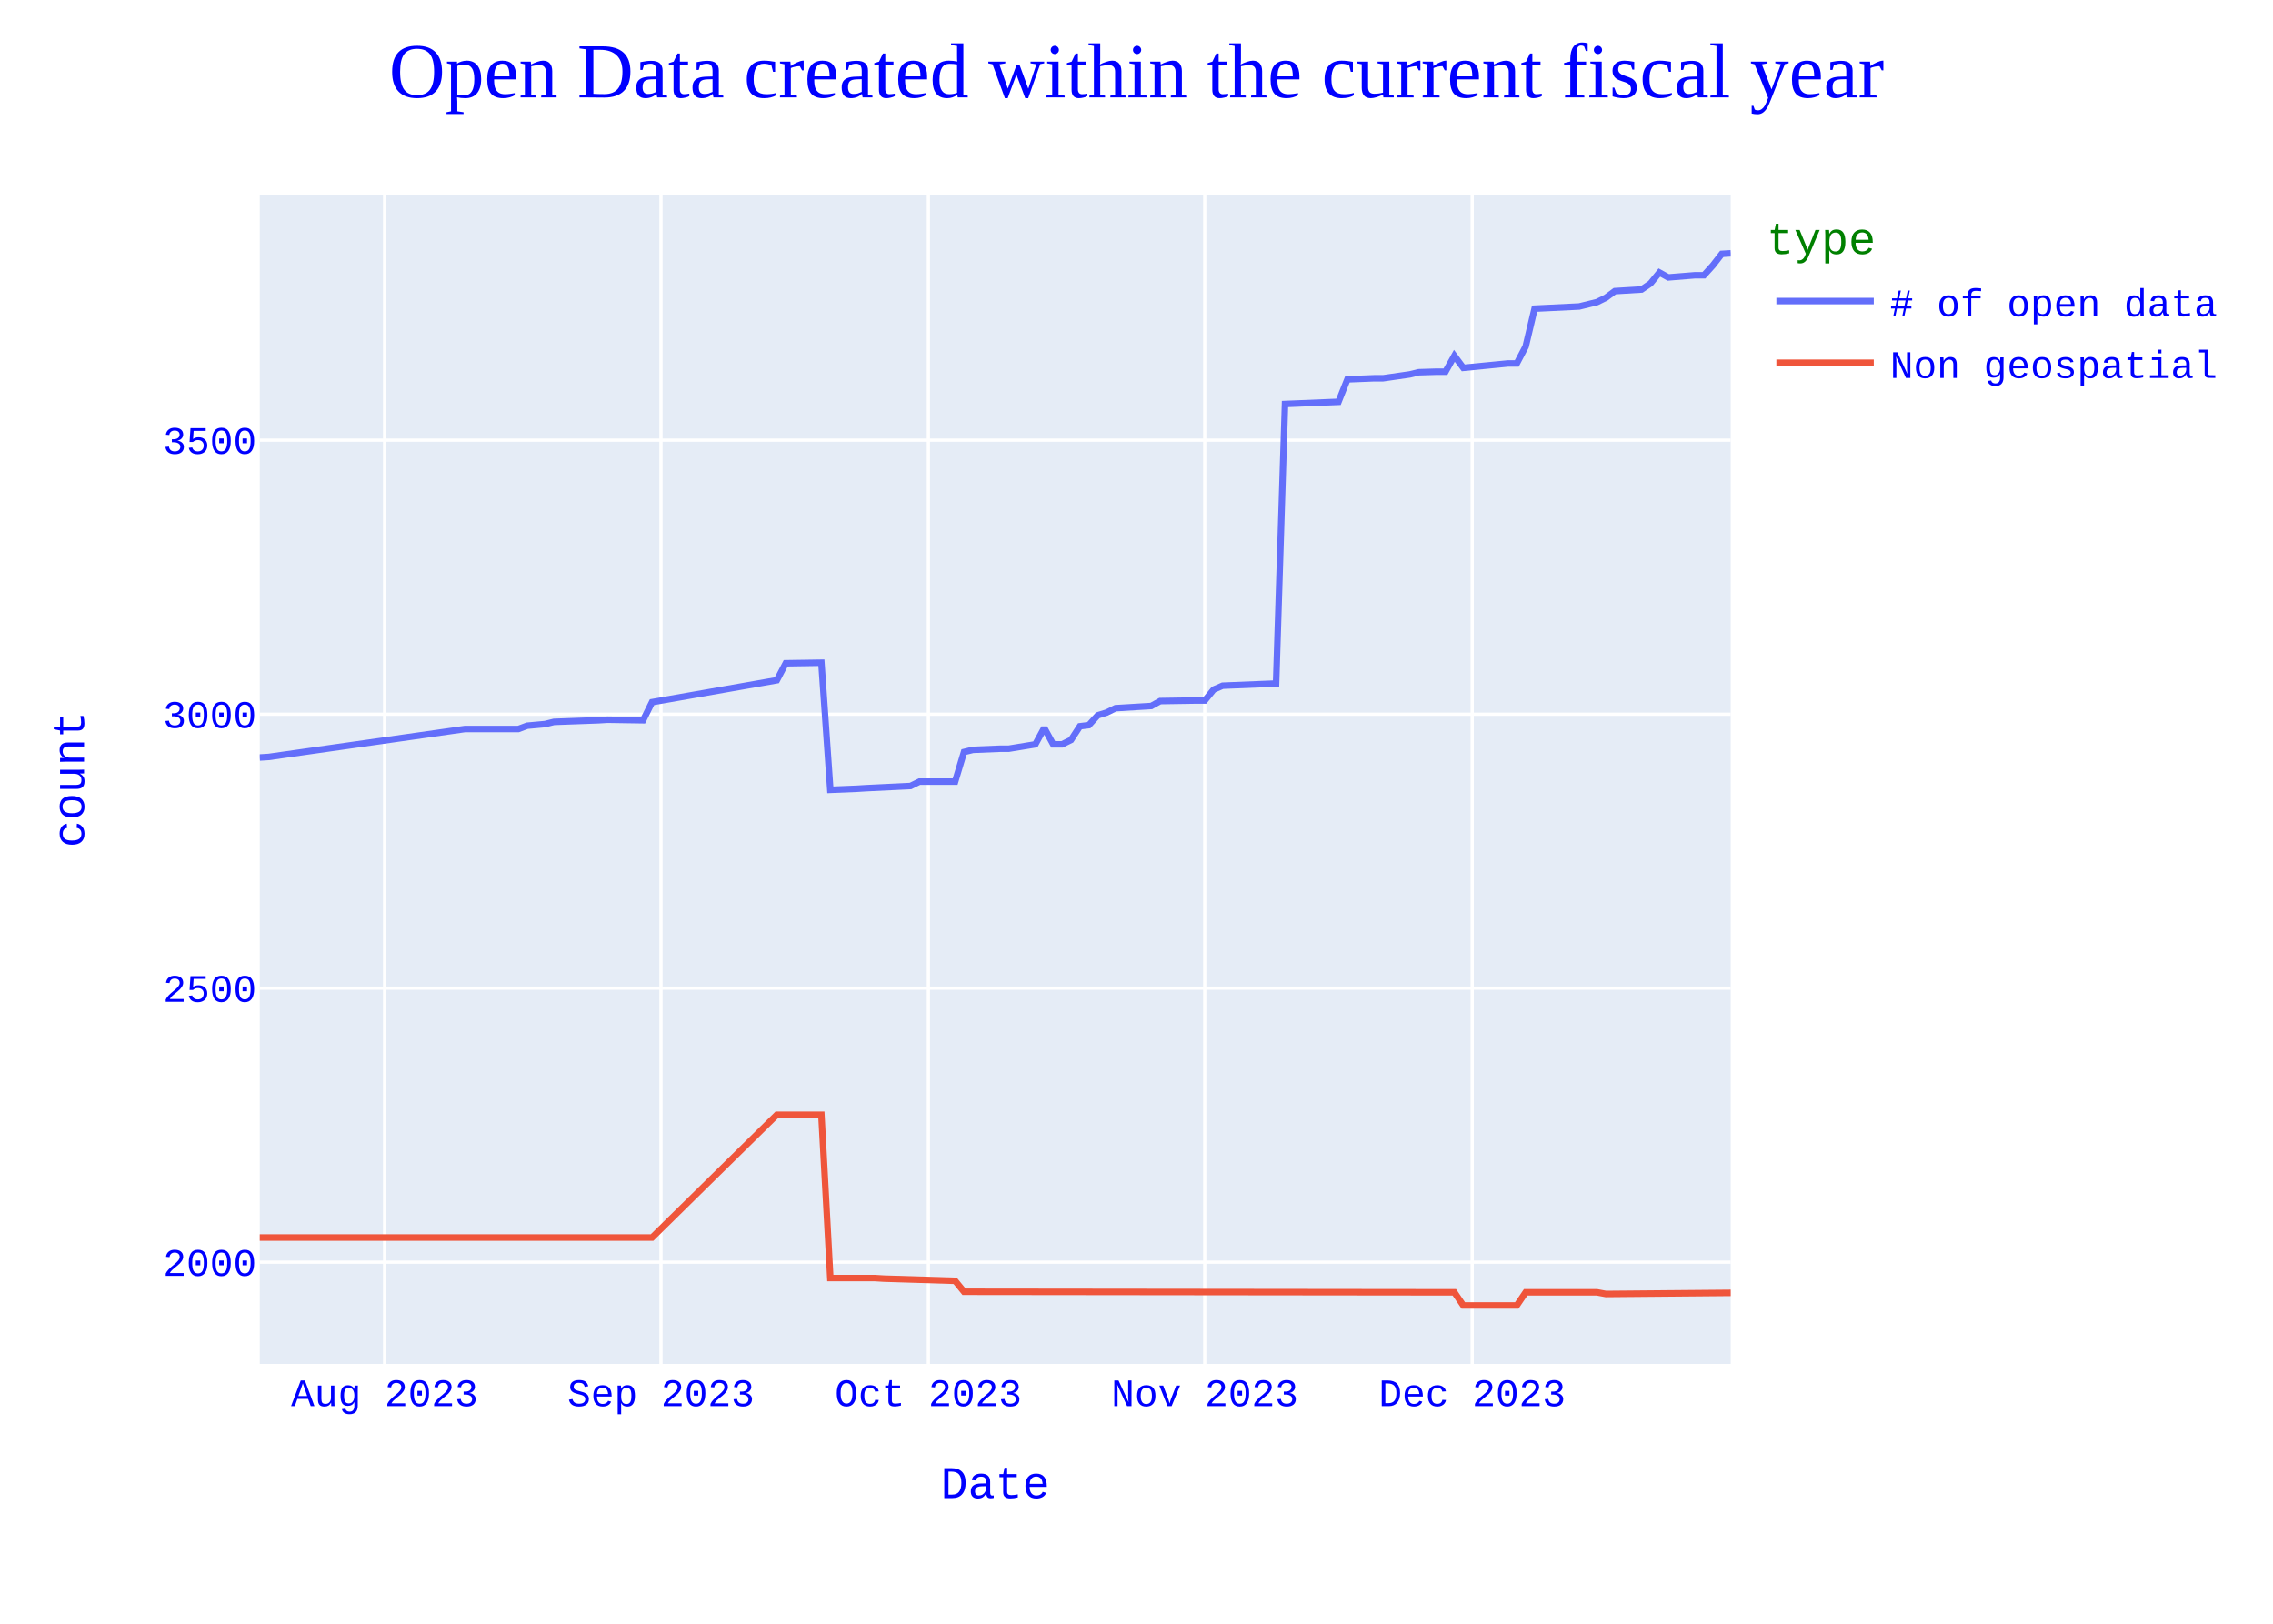
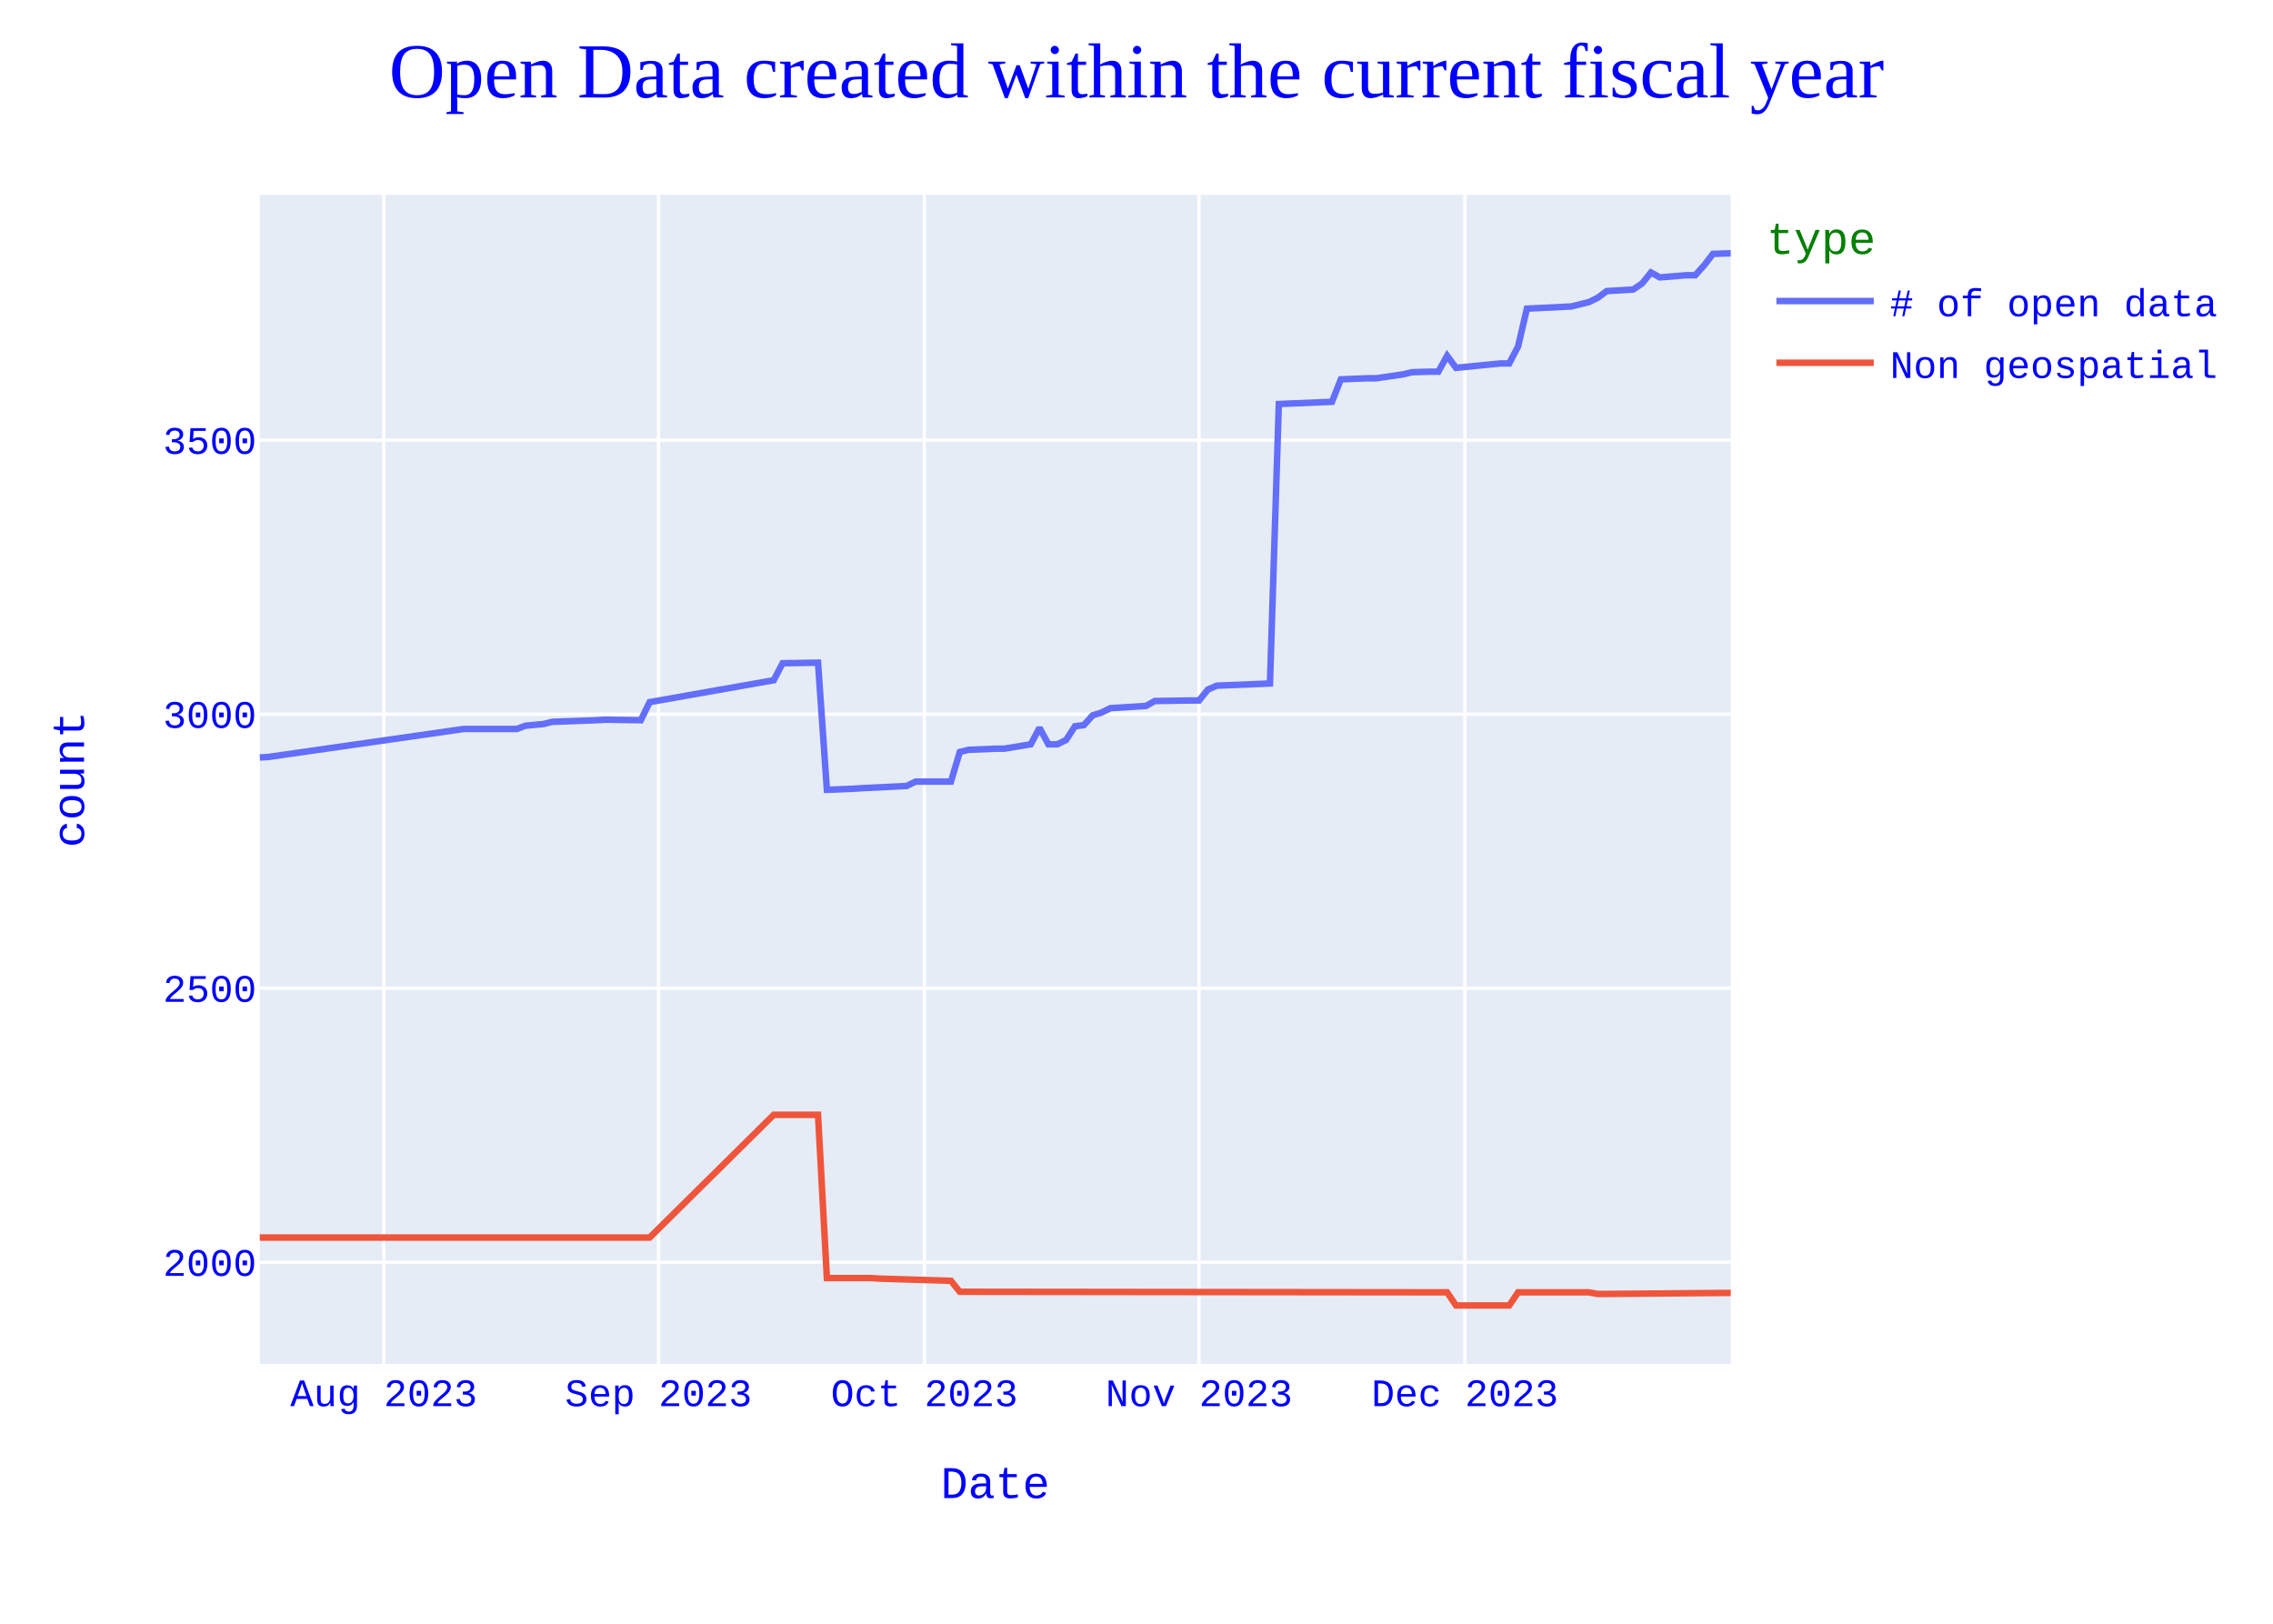
<svg xmlns="http://www.w3.org/2000/svg" class="main-svg" width="700" height="500" style="" viewBox="0 0 700 500">
  <rect x="0" y="0" width="700" height="500" style="fill: rgb(255, 255, 255); fill-opacity: 1;" />
-   <defs id="defs-eeb2be">
+   <defs id="defs-815ed4">
    <g class="clips">
-       <clipPath id="clipeeb2bexyplot" class="plotclip">
+       <clipPath id="clip815ed4xyplot" class="plotclip">
        <rect width="453" height="360" />
      </clipPath>
-       <clipPath class="axesclip" id="clipeeb2bex">
+       <clipPath class="axesclip" id="clip815ed4x">
        <rect x="80" y="0" width="453" height="500" />
      </clipPath>
-       <clipPath class="axesclip" id="clipeeb2bey">
+       <clipPath class="axesclip" id="clip815ed4y">
        <rect x="0" y="60" width="700" height="360" />
      </clipPath>
-       <clipPath class="axesclip" id="clipeeb2bexy">
+       <clipPath class="axesclip" id="clip815ed4xy">
        <rect x="80" y="60" width="453" height="360" />
      </clipPath>
    </g>
    <g class="gradients" />
    <g class="patterns" />
  </defs>
  <g class="bglayer">
    <rect class="bg" x="80" y="60" width="453" height="360" style="fill: rgb(229, 236, 246); fill-opacity: 1; stroke-width: 0;" />
  </g>
  <g class="layer-below">
    <g class="imagelayer" />
    <g class="shapelayer" />
  </g>
  <g class="cartesianlayer">
    <g class="subplot xy">
      <g class="layer-subplot">
        <g class="shapelayer" />
        <g class="imagelayer" />
      </g>
      <g class="minor-gridlayer">
        <g class="x" />
        <g class="y" />
      </g>
      <g class="gridlayer">
        <g class="x">
-           <path class="xgrid crisp" transform="translate(118.44,0)" d="M0,60v360" style="stroke: rgb(255, 255, 255); stroke-opacity: 1; stroke-width: 1px;" />
-           <path class="xgrid crisp" transform="translate(203.55,0)" d="M0,60v360" style="stroke: rgb(255, 255, 255); stroke-opacity: 1; stroke-width: 1px;" />
-           <path class="xgrid crisp" transform="translate(285.91,0)" d="M0,60v360" style="stroke: rgb(255, 255, 255); stroke-opacity: 1; stroke-width: 1px;" />
-           <path class="xgrid crisp" transform="translate(371.02,0)" d="M0,60v360" style="stroke: rgb(255, 255, 255); stroke-opacity: 1; stroke-width: 1px;" />
-           <path class="xgrid crisp" transform="translate(453.38,0)" d="M0,60v360" style="stroke: rgb(255, 255, 255); stroke-opacity: 1; stroke-width: 1px;" />
+           <path class="xgrid crisp" transform="translate(118.2,0)" d="M0,60v360" style="stroke: rgb(255, 255, 255); stroke-opacity: 1; stroke-width: 1px;" />
+           <path class="xgrid crisp" transform="translate(202.8,0)" d="M0,60v360" style="stroke: rgb(255, 255, 255); stroke-opacity: 1; stroke-width: 1px;" />
+           <path class="xgrid crisp" transform="translate(284.67,0)" d="M0,60v360" style="stroke: rgb(255, 255, 255); stroke-opacity: 1; stroke-width: 1px;" />
+           <path class="xgrid crisp" transform="translate(369.27,0)" d="M0,60v360" style="stroke: rgb(255, 255, 255); stroke-opacity: 1; stroke-width: 1px;" />
+           <path class="xgrid crisp" transform="translate(451.13,0)" d="M0,60v360" style="stroke: rgb(255, 255, 255); stroke-opacity: 1; stroke-width: 1px;" />
        </g>
        <g class="y">
          <path class="ygrid crisp" transform="translate(0,388.67)" d="M80,0h453" style="stroke: rgb(255, 255, 255); stroke-opacity: 1; stroke-width: 1px;" />
          <path class="ygrid crisp" transform="translate(0,304.29)" d="M80,0h453" style="stroke: rgb(255, 255, 255); stroke-opacity: 1; stroke-width: 1px;" />
          <path class="ygrid crisp" transform="translate(0,219.92)" d="M80,0h453" style="stroke: rgb(255, 255, 255); stroke-opacity: 1; stroke-width: 1px;" />
          <path class="ygrid crisp" transform="translate(0,135.54)" d="M80,0h453" style="stroke: rgb(255, 255, 255); stroke-opacity: 1; stroke-width: 1px;" />
        </g>
      </g>
      <g class="zerolinelayer" />
      <path class="xlines-below" />
      <path class="ylines-below" />
      <g class="overlines-below" />
      <g class="xaxislayer-below" />
      <g class="yaxislayer-below" />
      <g class="overaxes-below" />
-       <g class="plot" transform="translate(80,60)" clip-path="url(#clipeeb2bexyplot)">
+       <g class="plot" transform="translate(80,60)" clip-path="url(#clip815ed4xyplot)">
        <g class="scatterlayer mlayer">
-           <g class="trace scatter trace68eda6" style="stroke-miterlimit: 2; opacity: 1;">
+           <g class="trace scatter trace509a9c" style="stroke-miterlimit: 2; opacity: 1;">
            <g class="fills" />
            <g class="errorbars" />
            <g class="lines">
-               <path class="js-line" d="M453,18L450.25,18.17L447.51,21.71L444.76,24.75L442.02,24.75L433.78,25.42L431.04,23.91L428.29,27.28L425.55,29.14L417.31,29.64L414.56,31.67L411.82,33.02L406.33,34.37L392.6,35.04L389.85,46.69L387.11,51.92L384.36,51.92L370.64,53.27L367.89,49.56L365.15,54.45L362.4,54.45L356.91,54.62L354.16,55.29L345.93,56.48L343.18,56.48L334.95,56.81L332.2,63.73L315.73,64.41L312.98,150.47L296.51,151.14L293.76,152.33L291.02,155.7L288.27,155.7L277.29,155.87L274.55,157.39L263.56,158.06L260.82,159.41L258.07,160.26L255.33,163.29L252.58,163.63L249.84,167.85L247.09,169.2L244.35,169.2L241.6,164.14L238.85,169.2L230.62,170.55L227.87,170.55L219.64,170.89L216.89,171.56L214.15,180.68L211.4,180.68L203.16,180.68L200.42,182.03L186.69,182.7L183.95,182.87L175.71,183.21L172.96,144.06L161.98,144.23L159.24,149.46L120.8,156.21L118.05,161.78L107.07,161.61L104.33,161.78L90.6,162.28L87.85,162.96L82.36,163.46L79.62,164.48L63.15,164.48L2.75,173.08L0,173.25" style="vector-effect: none; fill: none; stroke: rgb(99, 110, 250); stroke-opacity: 1; stroke-width: 2px; opacity: 1;" />
+               <path class="js-line" d="M453,18L447.54,18.17L444.81,21.71L442.08,24.75L439.36,24.75L431.17,25.42L428.44,23.91L425.71,27.28L422.98,29.14L414.8,29.64L412.07,31.67L409.34,33.02L403.88,34.37L390.23,35.04L387.51,46.69L384.78,51.92L382.05,51.92L368.4,53.27L365.67,49.56L362.95,54.45L360.22,54.45L354.76,54.62L352.03,55.29L343.84,56.48L341.11,56.48L332.93,56.81L330.2,63.73L313.83,64.41L311.1,150.47L294.72,151.14L291.99,152.33L289.27,155.7L286.54,155.7L275.62,155.87L272.89,157.39L261.98,158.06L259.25,159.41L256.52,160.26L253.79,163.29L251.06,163.63L248.33,167.85L245.6,169.2L242.87,169.2L240.14,164.14L237.42,169.2L229.23,170.55L226.5,170.55L218.31,170.89L215.58,171.56L212.86,180.68L210.13,180.68L201.94,180.68L199.21,182.03L185.57,182.7L182.84,182.87L174.65,183.21L171.92,144.06L161.01,144.23L158.28,149.46L120.07,156.21L117.34,161.78L106.43,161.61L103.7,161.78L90.05,162.28L87.33,162.96L81.87,163.46L79.14,164.48L62.77,164.48L2.73,173.08L0,173.25" style="vector-effect: none; fill: none; stroke: rgb(99, 110, 250); stroke-opacity: 1; stroke-width: 2px; opacity: 1;" />
            </g>
            <g class="points" />
            <g class="text" />
          </g>
-           <g class="trace scatter trace397516" style="stroke-miterlimit: 2; opacity: 1;">
+           <g class="trace scatter traceee38f7" style="stroke-miterlimit: 2; opacity: 1;">
            <g class="fills" />
            <g class="errorbars" />
            <g class="lines">
-               <path class="js-line" d="M453,338.12L414.56,338.46L411.82,337.95L389.85,337.95L387.11,342L370.64,342L367.89,337.95L216.89,337.78L214.15,334.41L192.18,333.73L189.44,333.56L175.71,333.56L172.96,283.28L159.24,283.28L120.8,321.08L0,321.08" style="vector-effect: none; fill: none; stroke: rgb(239, 85, 59); stroke-opacity: 1; stroke-width: 2px; opacity: 1;" />
+               <path class="js-line" d="M453,338.12L412.07,338.46L409.34,337.95L387.51,337.95L384.78,342L368.4,342L365.67,337.95L215.58,337.78L212.86,334.41L191.02,333.73L188.3,333.56L174.65,333.56L171.92,283.28L158.28,283.28L120.07,321.08L0,321.08" style="vector-effect: none; fill: none; stroke: rgb(239, 85, 59); stroke-opacity: 1; stroke-width: 2px; opacity: 1;" />
            </g>
            <g class="points" />
            <g class="text" />
          </g>
        </g>
      </g>
      <g class="overplot" />
      <path class="xlines-above crisp" d="M0,0" style="fill: none;" />
      <path class="ylines-above crisp" d="M0,0" style="fill: none;" />
      <g class="overlines-above" />
      <g class="xaxislayer-above">
        <g class="xtick">
-           <text text-anchor="middle" x="0" y="433" transform="translate(118.44,0)" style="font-family: 'Courier New'; font-size: 12px; fill: rgb(0, 0, 255); fill-opacity: 1; white-space: pre; opacity: 1;">Aug 2023</text>
+           <text text-anchor="middle" x="0" y="433" transform="translate(118.2,0)" style="font-family: 'Courier New'; font-size: 12px; fill: rgb(0, 0, 255); fill-opacity: 1; white-space: pre; opacity: 1;">Aug 2023</text>
        </g>
        <g class="xtick">
-           <text text-anchor="middle" x="0" y="433" style="font-family: 'Courier New'; font-size: 12px; fill: rgb(0, 0, 255); fill-opacity: 1; white-space: pre; opacity: 1;" transform="translate(203.55,0)">Sep 2023</text>
+           <text text-anchor="middle" x="0" y="433" style="font-family: 'Courier New'; font-size: 12px; fill: rgb(0, 0, 255); fill-opacity: 1; white-space: pre; opacity: 1;" transform="translate(202.8,0)">Sep 2023</text>
        </g>
        <g class="xtick">
-           <text text-anchor="middle" x="0" y="433" style="font-family: 'Courier New'; font-size: 12px; fill: rgb(0, 0, 255); fill-opacity: 1; white-space: pre; opacity: 1;" transform="translate(285.91,0)">Oct 2023</text>
+           <text text-anchor="middle" x="0" y="433" style="font-family: 'Courier New'; font-size: 12px; fill: rgb(0, 0, 255); fill-opacity: 1; white-space: pre; opacity: 1;" transform="translate(284.67,0)">Oct 2023</text>
        </g>
        <g class="xtick">
-           <text text-anchor="middle" x="0" y="433" style="font-family: 'Courier New'; font-size: 12px; fill: rgb(0, 0, 255); fill-opacity: 1; white-space: pre; opacity: 1;" transform="translate(371.02,0)">Nov 2023</text>
+           <text text-anchor="middle" x="0" y="433" style="font-family: 'Courier New'; font-size: 12px; fill: rgb(0, 0, 255); fill-opacity: 1; white-space: pre; opacity: 1;" transform="translate(369.27,0)">Nov 2023</text>
        </g>
        <g class="xtick">
-           <text text-anchor="middle" x="0" y="433" style="font-family: 'Courier New'; font-size: 12px; fill: rgb(0, 0, 255); fill-opacity: 1; white-space: pre; opacity: 1;" transform="translate(453.38,0)">Dec 2023</text>
+           <text text-anchor="middle" x="0" y="433" style="font-family: 'Courier New'; font-size: 12px; fill: rgb(0, 0, 255); fill-opacity: 1; white-space: pre; opacity: 1;" transform="translate(451.13,0)">Dec 2023</text>
        </g>
      </g>
      <g class="yaxislayer-above">
        <g class="ytick">
          <text text-anchor="end" x="79" y="4.2" transform="translate(0,388.67)" style="font-family: 'Courier New'; font-size: 12px; fill: rgb(0, 0, 255); fill-opacity: 1; white-space: pre; opacity: 1;">2000</text>
        </g>
        <g class="ytick">
          <text text-anchor="end" x="79" y="4.2" style="font-family: 'Courier New'; font-size: 12px; fill: rgb(0, 0, 255); fill-opacity: 1; white-space: pre; opacity: 1;" transform="translate(0,304.29)">2500</text>
        </g>
        <g class="ytick">
          <text text-anchor="end" x="79" y="4.2" style="font-family: 'Courier New'; font-size: 12px; fill: rgb(0, 0, 255); fill-opacity: 1; white-space: pre; opacity: 1;" transform="translate(0,219.92)">3000</text>
        </g>
        <g class="ytick">
          <text text-anchor="end" x="79" y="4.2" style="font-family: 'Courier New'; font-size: 12px; fill: rgb(0, 0, 255); fill-opacity: 1; white-space: pre; opacity: 1;" transform="translate(0,135.54)">3500</text>
        </g>
      </g>
      <g class="overaxes-above" />
    </g>
  </g>
  <g class="polarlayer" />
  <g class="smithlayer" />
  <g class="ternarylayer" />
  <g class="geolayer" />
  <g class="funnelarealayer" />
  <g class="pielayer" />
  <g class="iciclelayer" />
  <g class="treemaplayer" />
  <g class="sunburstlayer" />
  <g class="glimages" />
-   <defs id="topdefs-eeb2be">
+   <defs id="topdefs-815ed4">
    <g class="clips" />
-     <clipPath id="legendeeb2be">
+     <clipPath id="legend815ed4">
      <rect width="146" height="67" x="0" y="0" />
    </clipPath>
  </defs>
  <g class="layer-above">
    <g class="imagelayer" />
    <g class="shapelayer" />
  </g>
  <g class="infolayer">
    <g class="legend" pointer-events="all" transform="translate(542.06,60)">
      <rect class="bg" shape-rendering="crispEdges" style="stroke: rgb(68, 68, 68); stroke-opacity: 1; fill: rgb(255, 255, 255); fill-opacity: 1; stroke-width: 0px;" width="146" height="67" x="0" y="0" />
-       <g class="scrollbox" transform="" clip-path="url(#legendeeb2be)">
+       <g class="scrollbox" transform="" clip-path="url(#legend815ed4)">
        <text class="legendtitletext" text-anchor="start" x="2" y="18.2" style="font-family: 'Courier New'; font-size: 14px; fill: rgb(0, 128, 0); fill-opacity: 1; white-space: pre;">type</text>
        <g class="groups" transform="">
          <g class="traces" transform="translate(0,32.7)" style="opacity: 1;">
            <text class="legendtext" text-anchor="start" x="40" y="4.68" style="font-family: 'Courier New'; font-size: 12px; fill: rgb(0, 0, 255); fill-opacity: 1; white-space: pre;"># of open data</text>
            <g class="layers" style="opacity: 1;">
              <g class="legendfill" />
              <g class="legendlines">
                <path class="js-line" d="M5,0h30" style="fill: none; stroke: rgb(99, 110, 250); stroke-opacity: 1; stroke-width: 2px;" />
              </g>
              <g class="legendsymbols">
                <g class="legendpoints" />
              </g>
            </g>
            <rect class="legendtoggle" x="0" y="-9.5" width="140.828" height="19" style="fill: rgb(0, 0, 0); fill-opacity: 0;" />
          </g>
        </g>
        <g class="groups" transform="">
          <g class="traces" transform="translate(0,51.7)" style="opacity: 1;">
            <text class="legendtext" text-anchor="start" x="40" y="4.68" style="font-family: 'Courier New'; font-size: 12px; fill: rgb(0, 0, 255); fill-opacity: 1; white-space: pre;">Non geospatial</text>
            <g class="layers" style="opacity: 1;">
              <g class="legendfill" />
              <g class="legendlines">
                <path class="js-line" d="M5,0h30" style="fill: none; stroke: rgb(239, 85, 59); stroke-opacity: 1; stroke-width: 2px;" />
              </g>
              <g class="legendsymbols">
                <g class="legendpoints" />
              </g>
            </g>
            <rect class="legendtoggle" x="0" y="-9.5" width="140.828" height="19" style="fill: rgb(0, 0, 0); fill-opacity: 0;" />
          </g>
        </g>
      </g>
      <rect class="scrollbar" rx="20" ry="3" width="0" height="0" style="fill: rgb(128, 139, 164); fill-opacity: 1;" x="0" y="0" />
    </g>
    <g class="g-gtitle">
      <text class="gtitle" x="350" y="30" text-anchor="middle" dy="0em" style="font-family: 'Times New Roman'; font-size: 24px; fill: rgb(0, 0, 255); opacity: 1; font-weight: normal; white-space: pre;">Open Data created within the current fiscal year</text>
    </g>
    <g class="g-xtitle">
      <text class="xtitle" x="306.5" y="461.3" text-anchor="middle" style="font-family: 'Courier New'; font-size: 14px; fill: rgb(0, 0, 255); opacity: 1; font-weight: normal; white-space: pre;">Date</text>
    </g>
    <g class="g-ytitle">
      <text class="ytitle" transform="rotate(-90,25.8875,240)" x="25.888" y="240" text-anchor="middle" style="font-family: 'Courier New'; font-size: 14px; fill: rgb(0, 0, 255); opacity: 1; font-weight: normal; white-space: pre;">count</text>
    </g>
  </g>
</svg>
